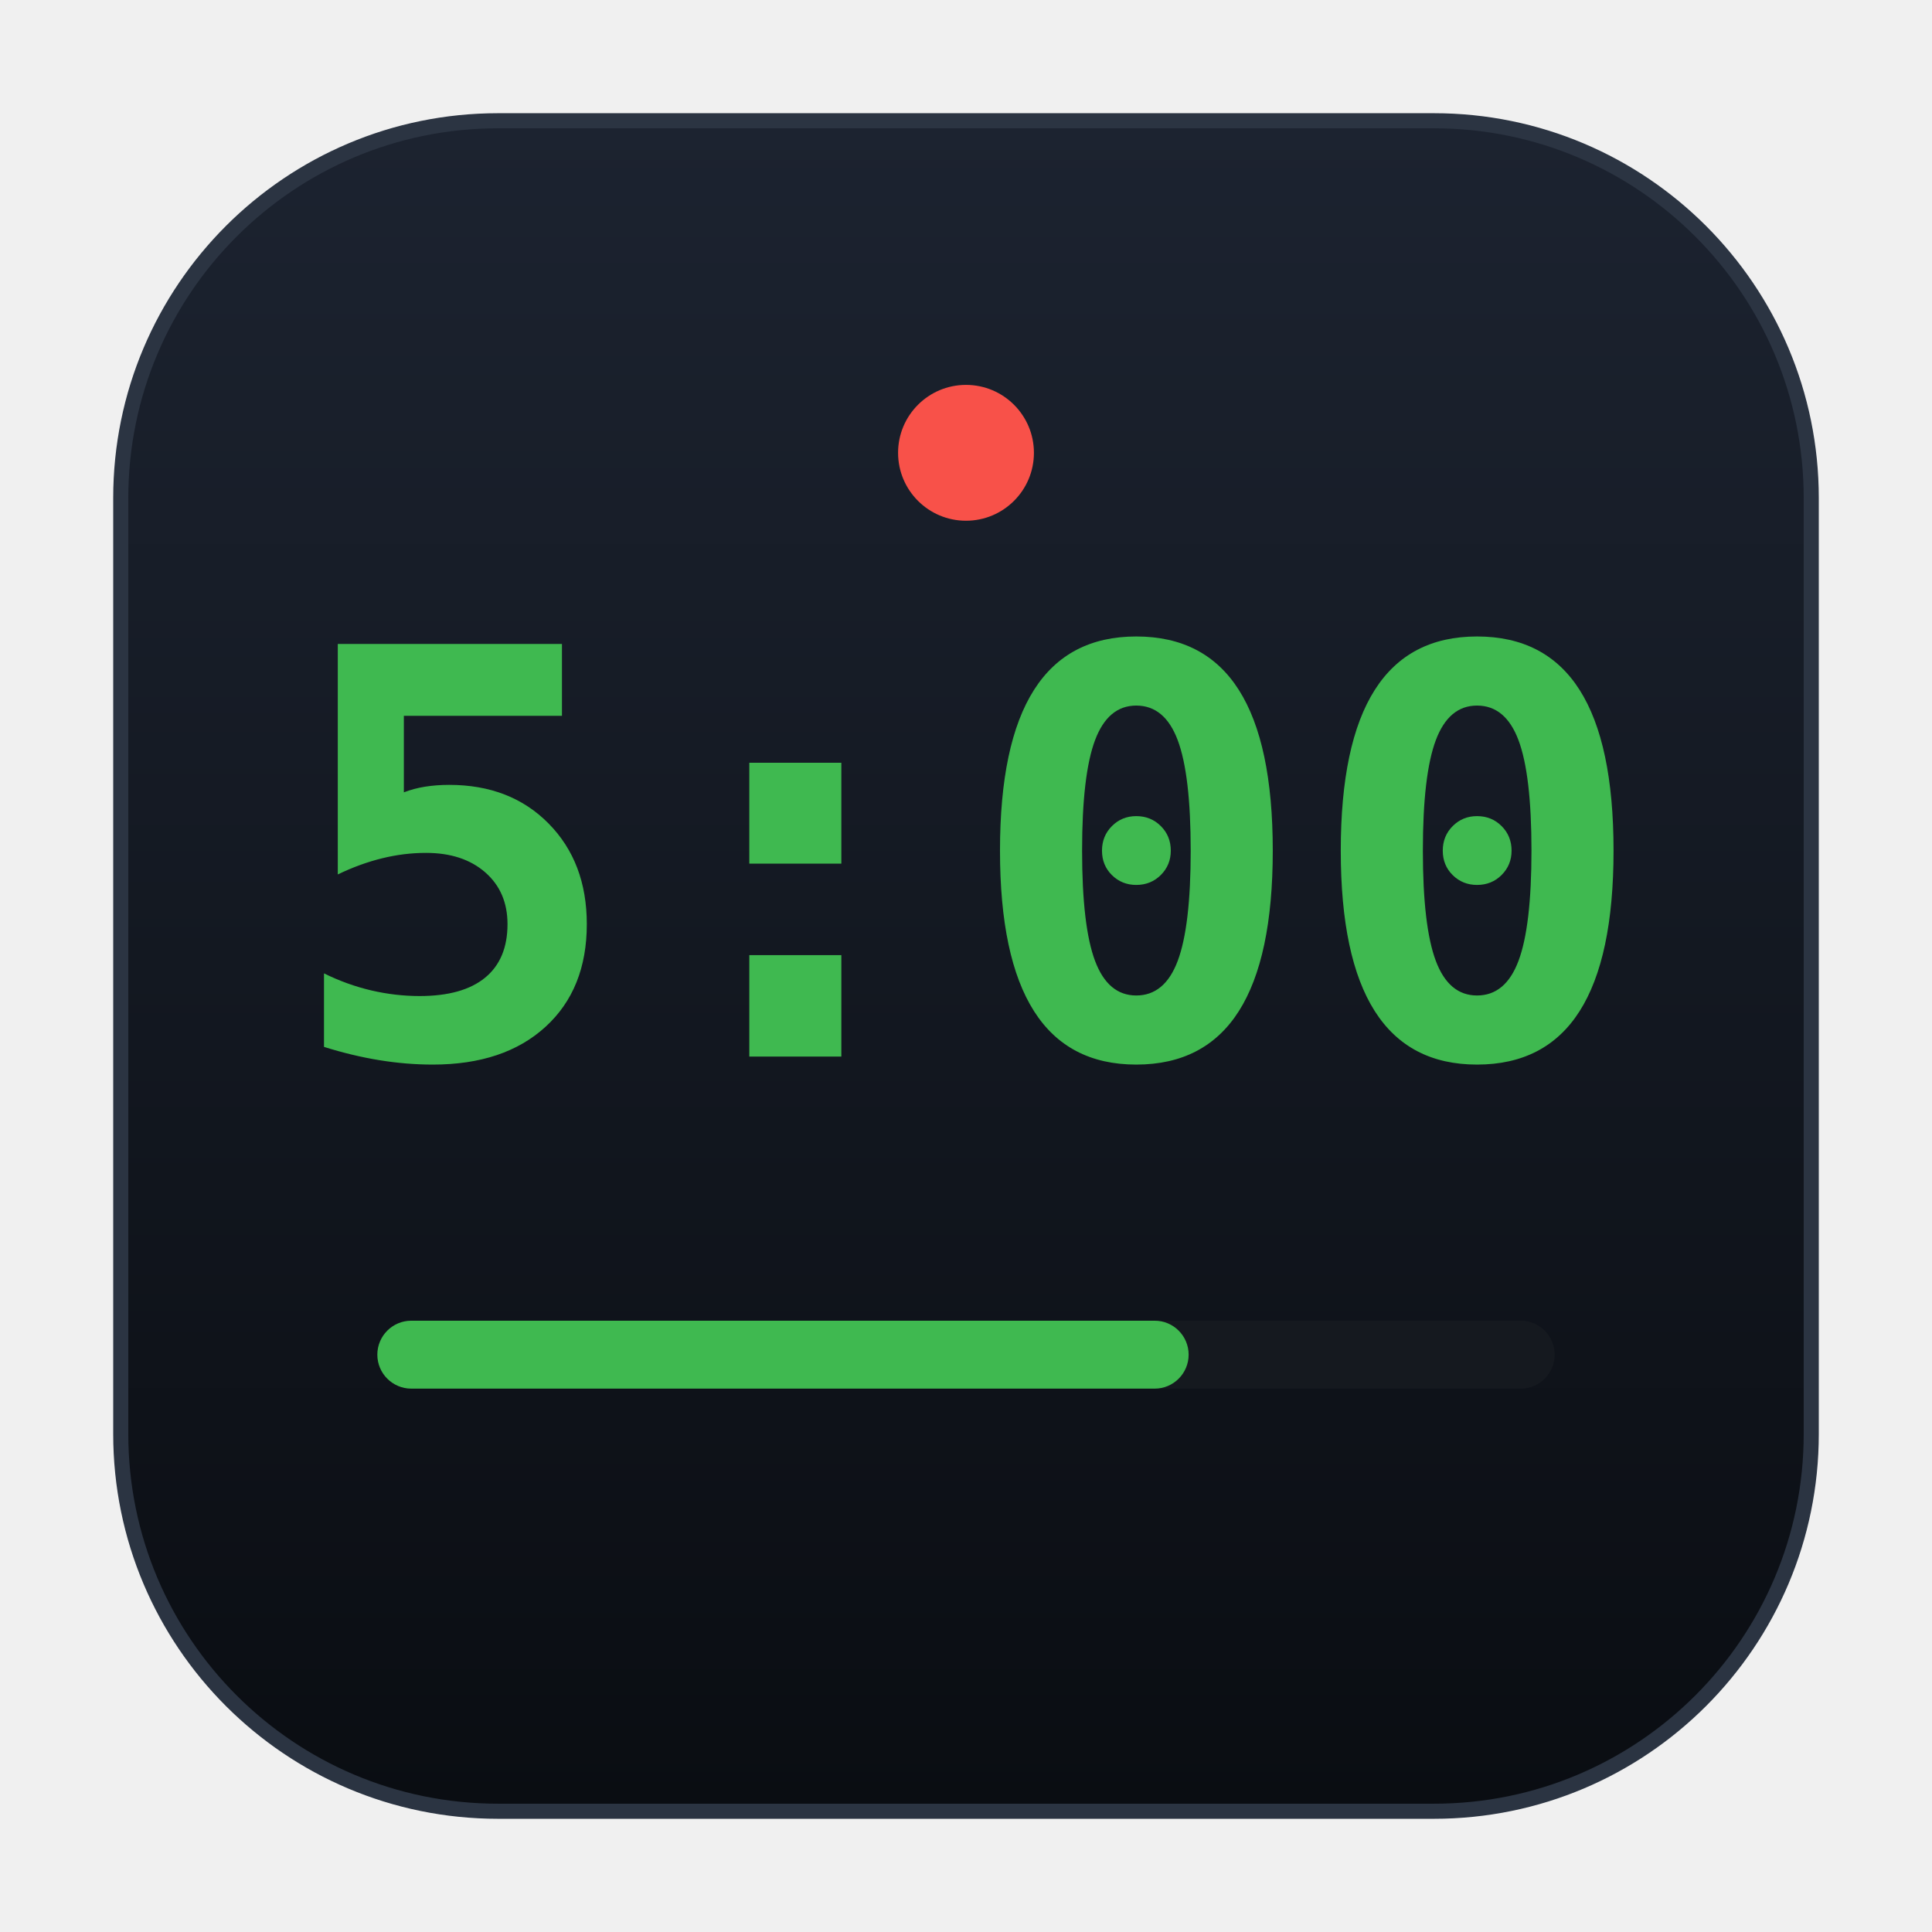
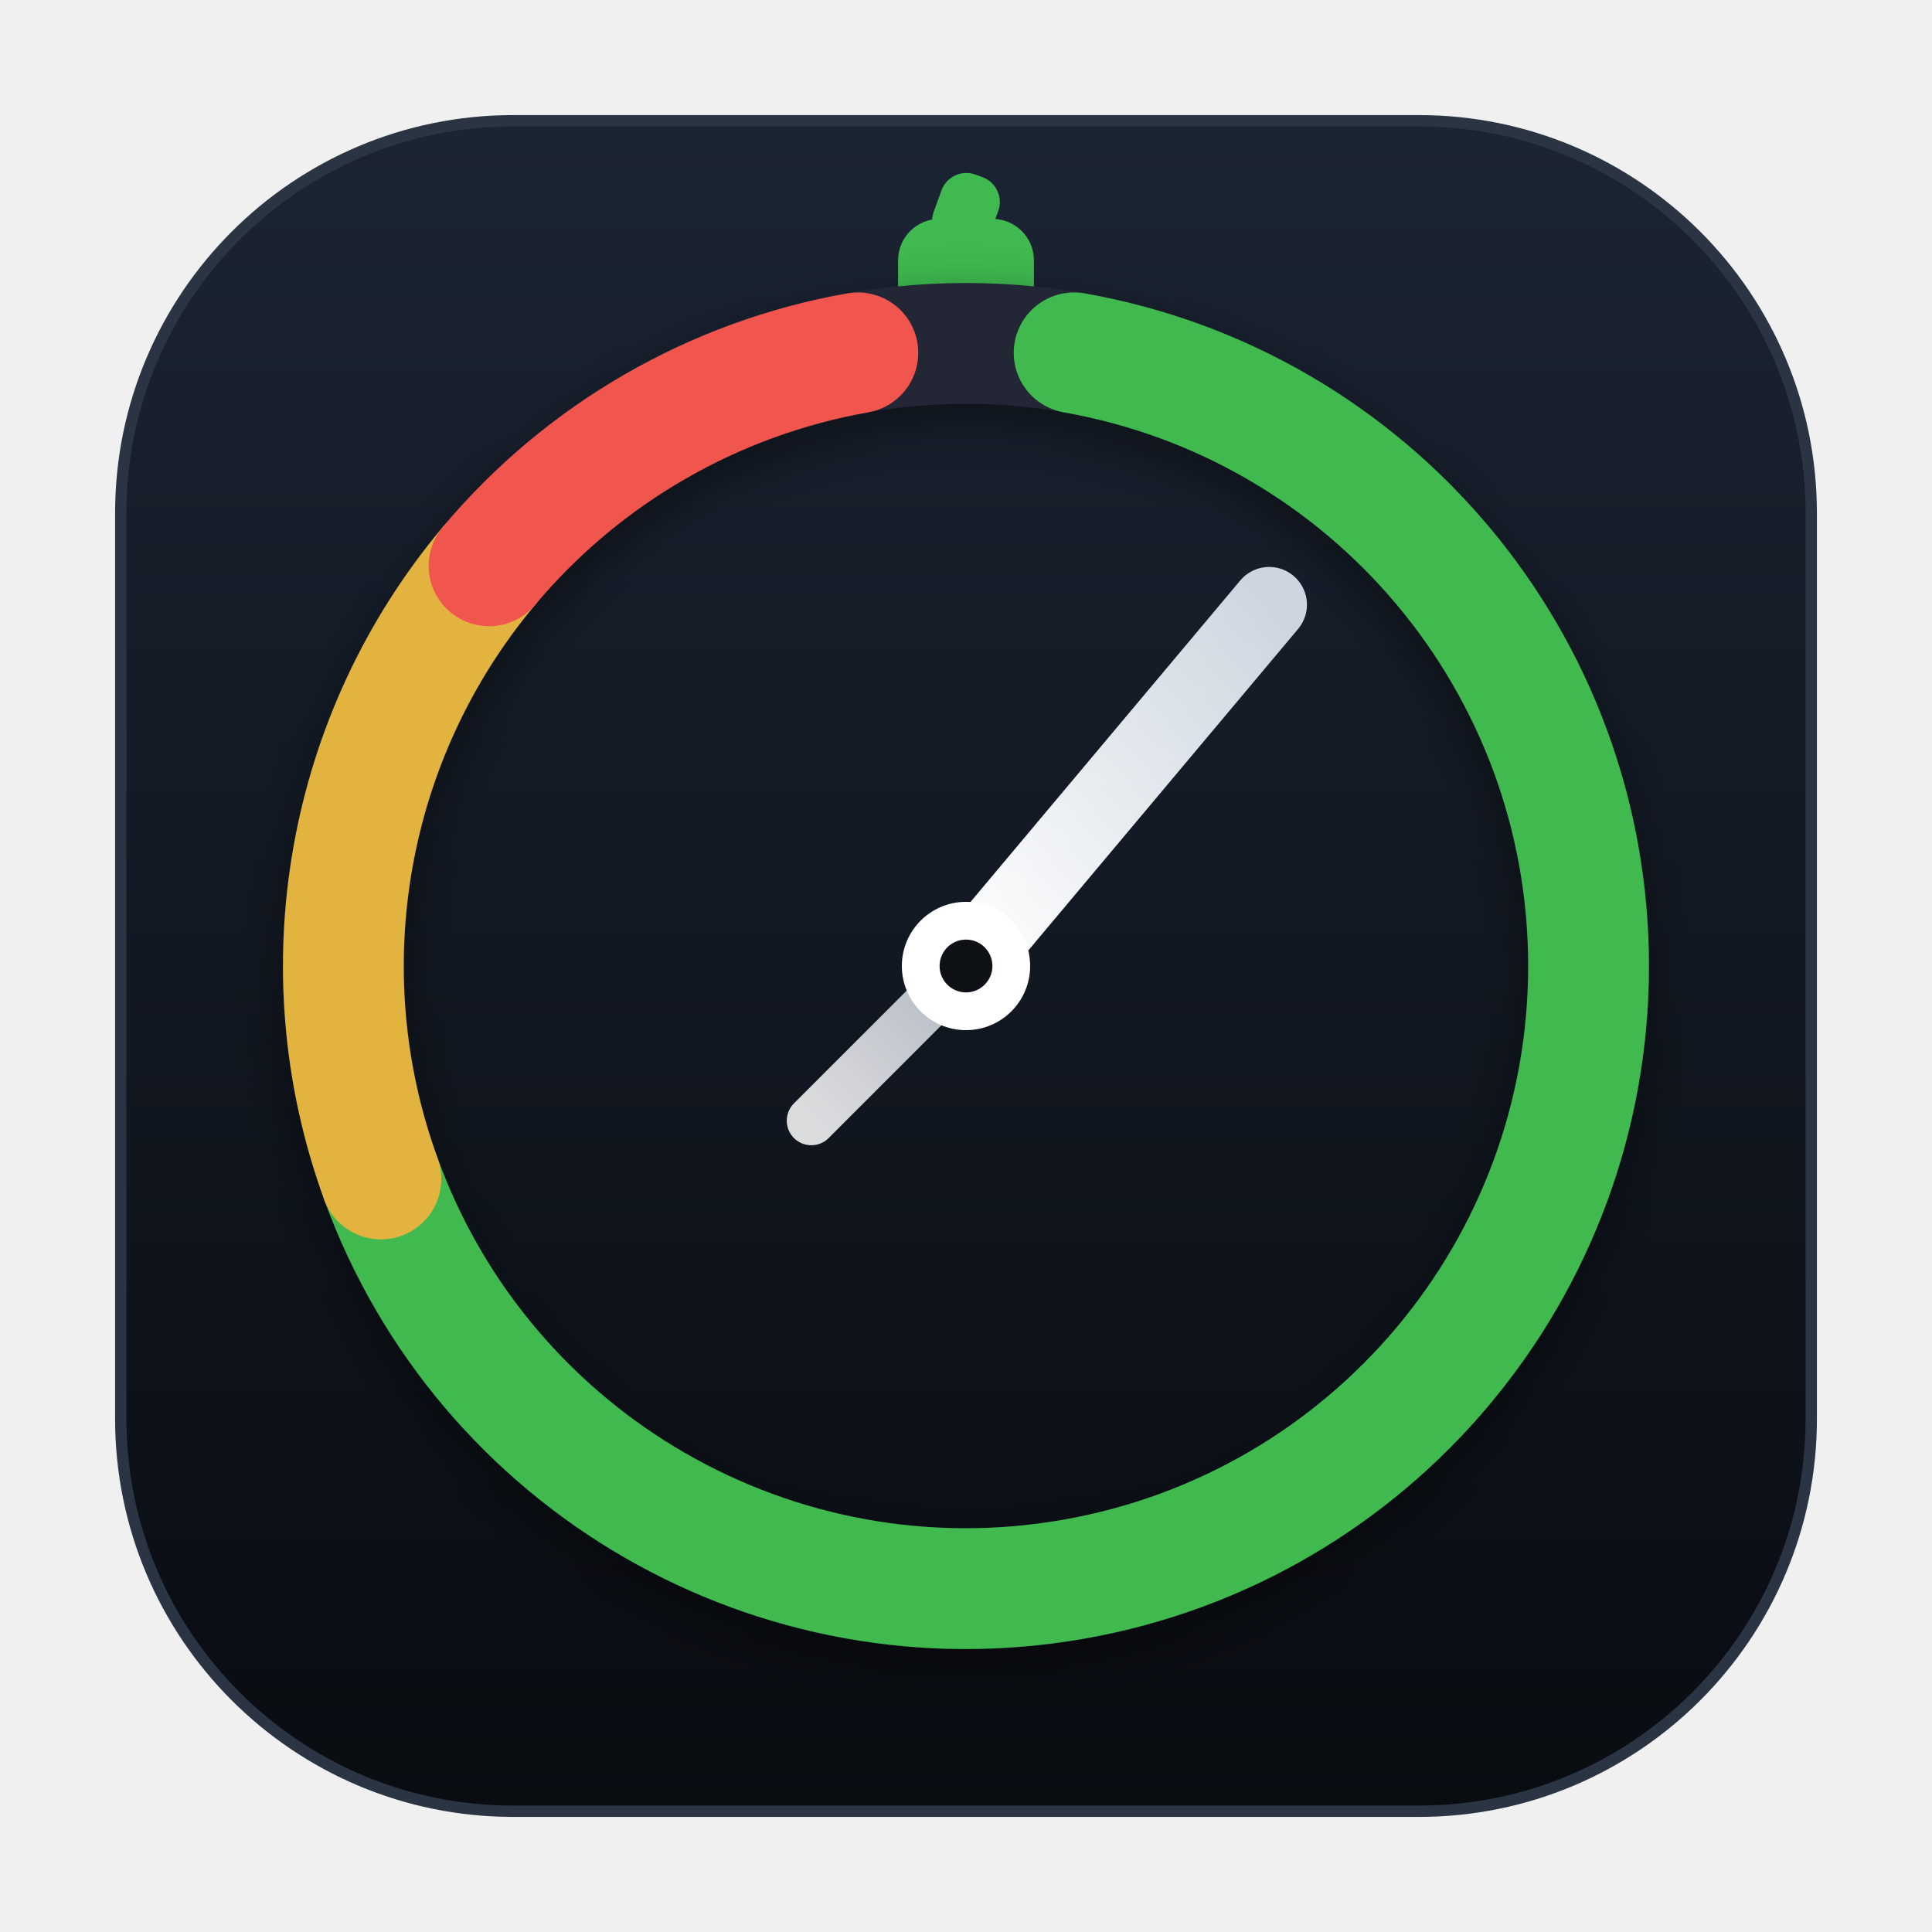
<svg xmlns="http://www.w3.org/2000/svg" width="1024" height="1024" viewBox="0 0 1024 1024">
  <defs>
-     <linearGradient id="bg" x1="0" y1="0" x2="0" y2="1">
-       <stop offset="0" stop-color="#1c2330" />
-       <stop offset="1" stop-color="#0a0d12" />
+     <linearGradient id="tile" x1="0" y1="0" x2="0" y2="1">
+       <stop offset="0" stop-color="#1b2433" />
+       <stop offset="1" stop-color="#090c11" />
    </linearGradient>
+     <linearGradient id="hand" x1="0" y1="1" x2="1" y2="0">
+       <stop offset="0" stop-color="#ffffff" />
+       <stop offset="1" stop-color="#cdd6e0" />
+     </linearGradient>
+     <filter id="sh" x="-20%" y="-20%" width="140%" height="140%">
+       <feDropShadow dx="0" dy="10" stdDeviation="14" flood-color="#000" flood-opacity="0.45" />
+     </filter>
  </defs>
-   <rect x="64" y="64" width="896" height="896" rx="200" fill="url(#bg)" />
-   <rect x="64" y="64" width="896" height="896" rx="200" fill="none" stroke="#2b3442" stroke-width="8" />
-   <text x="512" y="560" font-family="Menlo, monospace" font-size="300" font-weight="bold" fill="#3fb950" text-anchor="middle">5:00</text>
-   <rect x="200" y="700" width="624" height="36" rx="18" fill="#15191f" />
-   <rect x="200" y="700" width="430" height="36" rx="18" fill="#3fb950" />
-   <circle cx="512" cy="240" r="36" fill="#f85149" />
+   <rect x="64" y="64" width="896" height="896" rx="208" fill="url(#tile)" />
+   <rect x="64" y="64" width="896" height="896" rx="208" fill="none" stroke="#2b3442" stroke-width="6" />
+   <rect x="476" y="116" width="72" height="74" rx="22" fill="#3fb950" />
+   <rect x="496" y="92" width="32" height="40" rx="14" fill="#3fb950" transform="rotate(20 512 112)" />
+   <g filter="url(#sh)">
+     <circle cx="512" cy="512" r="330" fill="none" stroke="#202734" stroke-width="64" />
+     <path d="M569.3,187 A330,330 0 1 1 201.9,624.9" fill="none" stroke="#3fb950" stroke-width="64" stroke-linecap="round" />
+     <path d="M201.9,624.9 A330,330 0 0 1 259.2,299.9" fill="none" stroke="#e3b341" stroke-width="64" stroke-linecap="round" />
+     <path d="M259.2,299.9 A330,330 0 0 1 454.7,187" fill="none" stroke="#f0564d" stroke-width="64" stroke-linecap="round" />
+   </g>
+   <line x1="512" y1="512" x2="672.7" y2="320.5" stroke="url(#hand)" stroke-width="40" stroke-linecap="round" />
+   <line x1="512" y1="512" x2="430" y2="594" stroke="url(#hand)" stroke-width="26" stroke-linecap="round" opacity="0.85" />
+   <circle cx="512" cy="512" r="34" fill="#ffffff" />
+   <circle cx="512" cy="512" r="14" fill="#0e1116" />
</svg>
